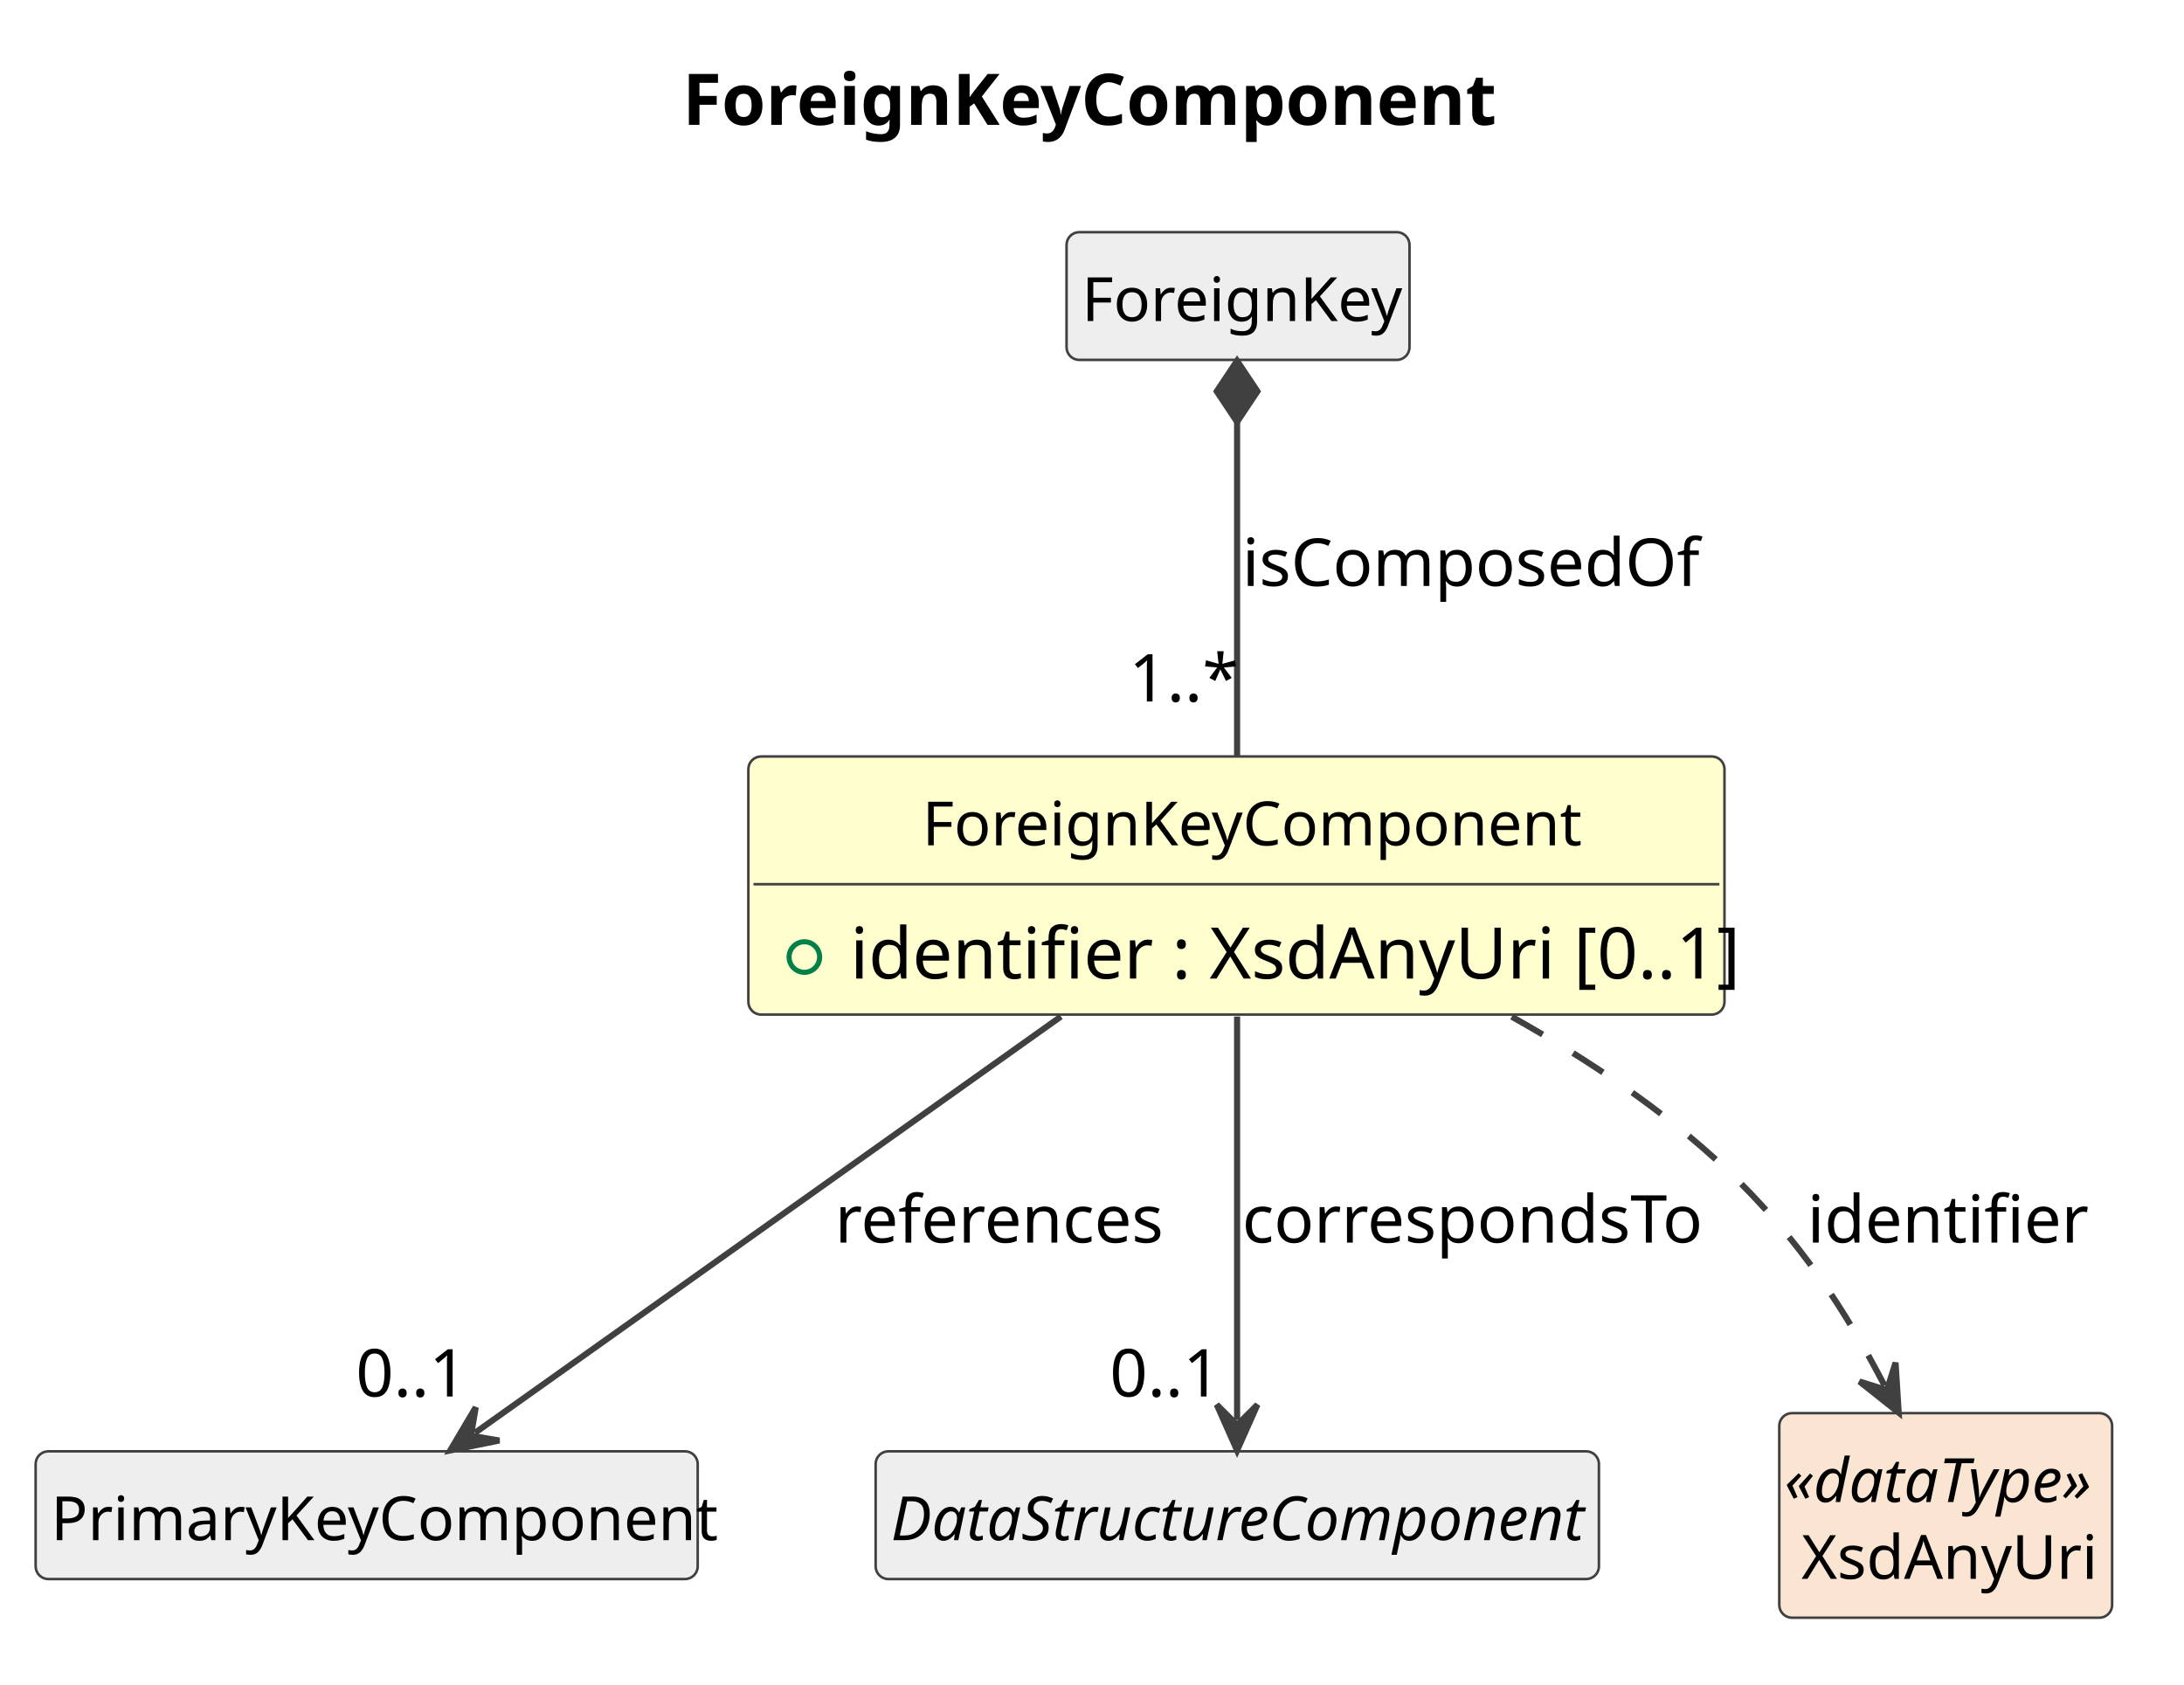
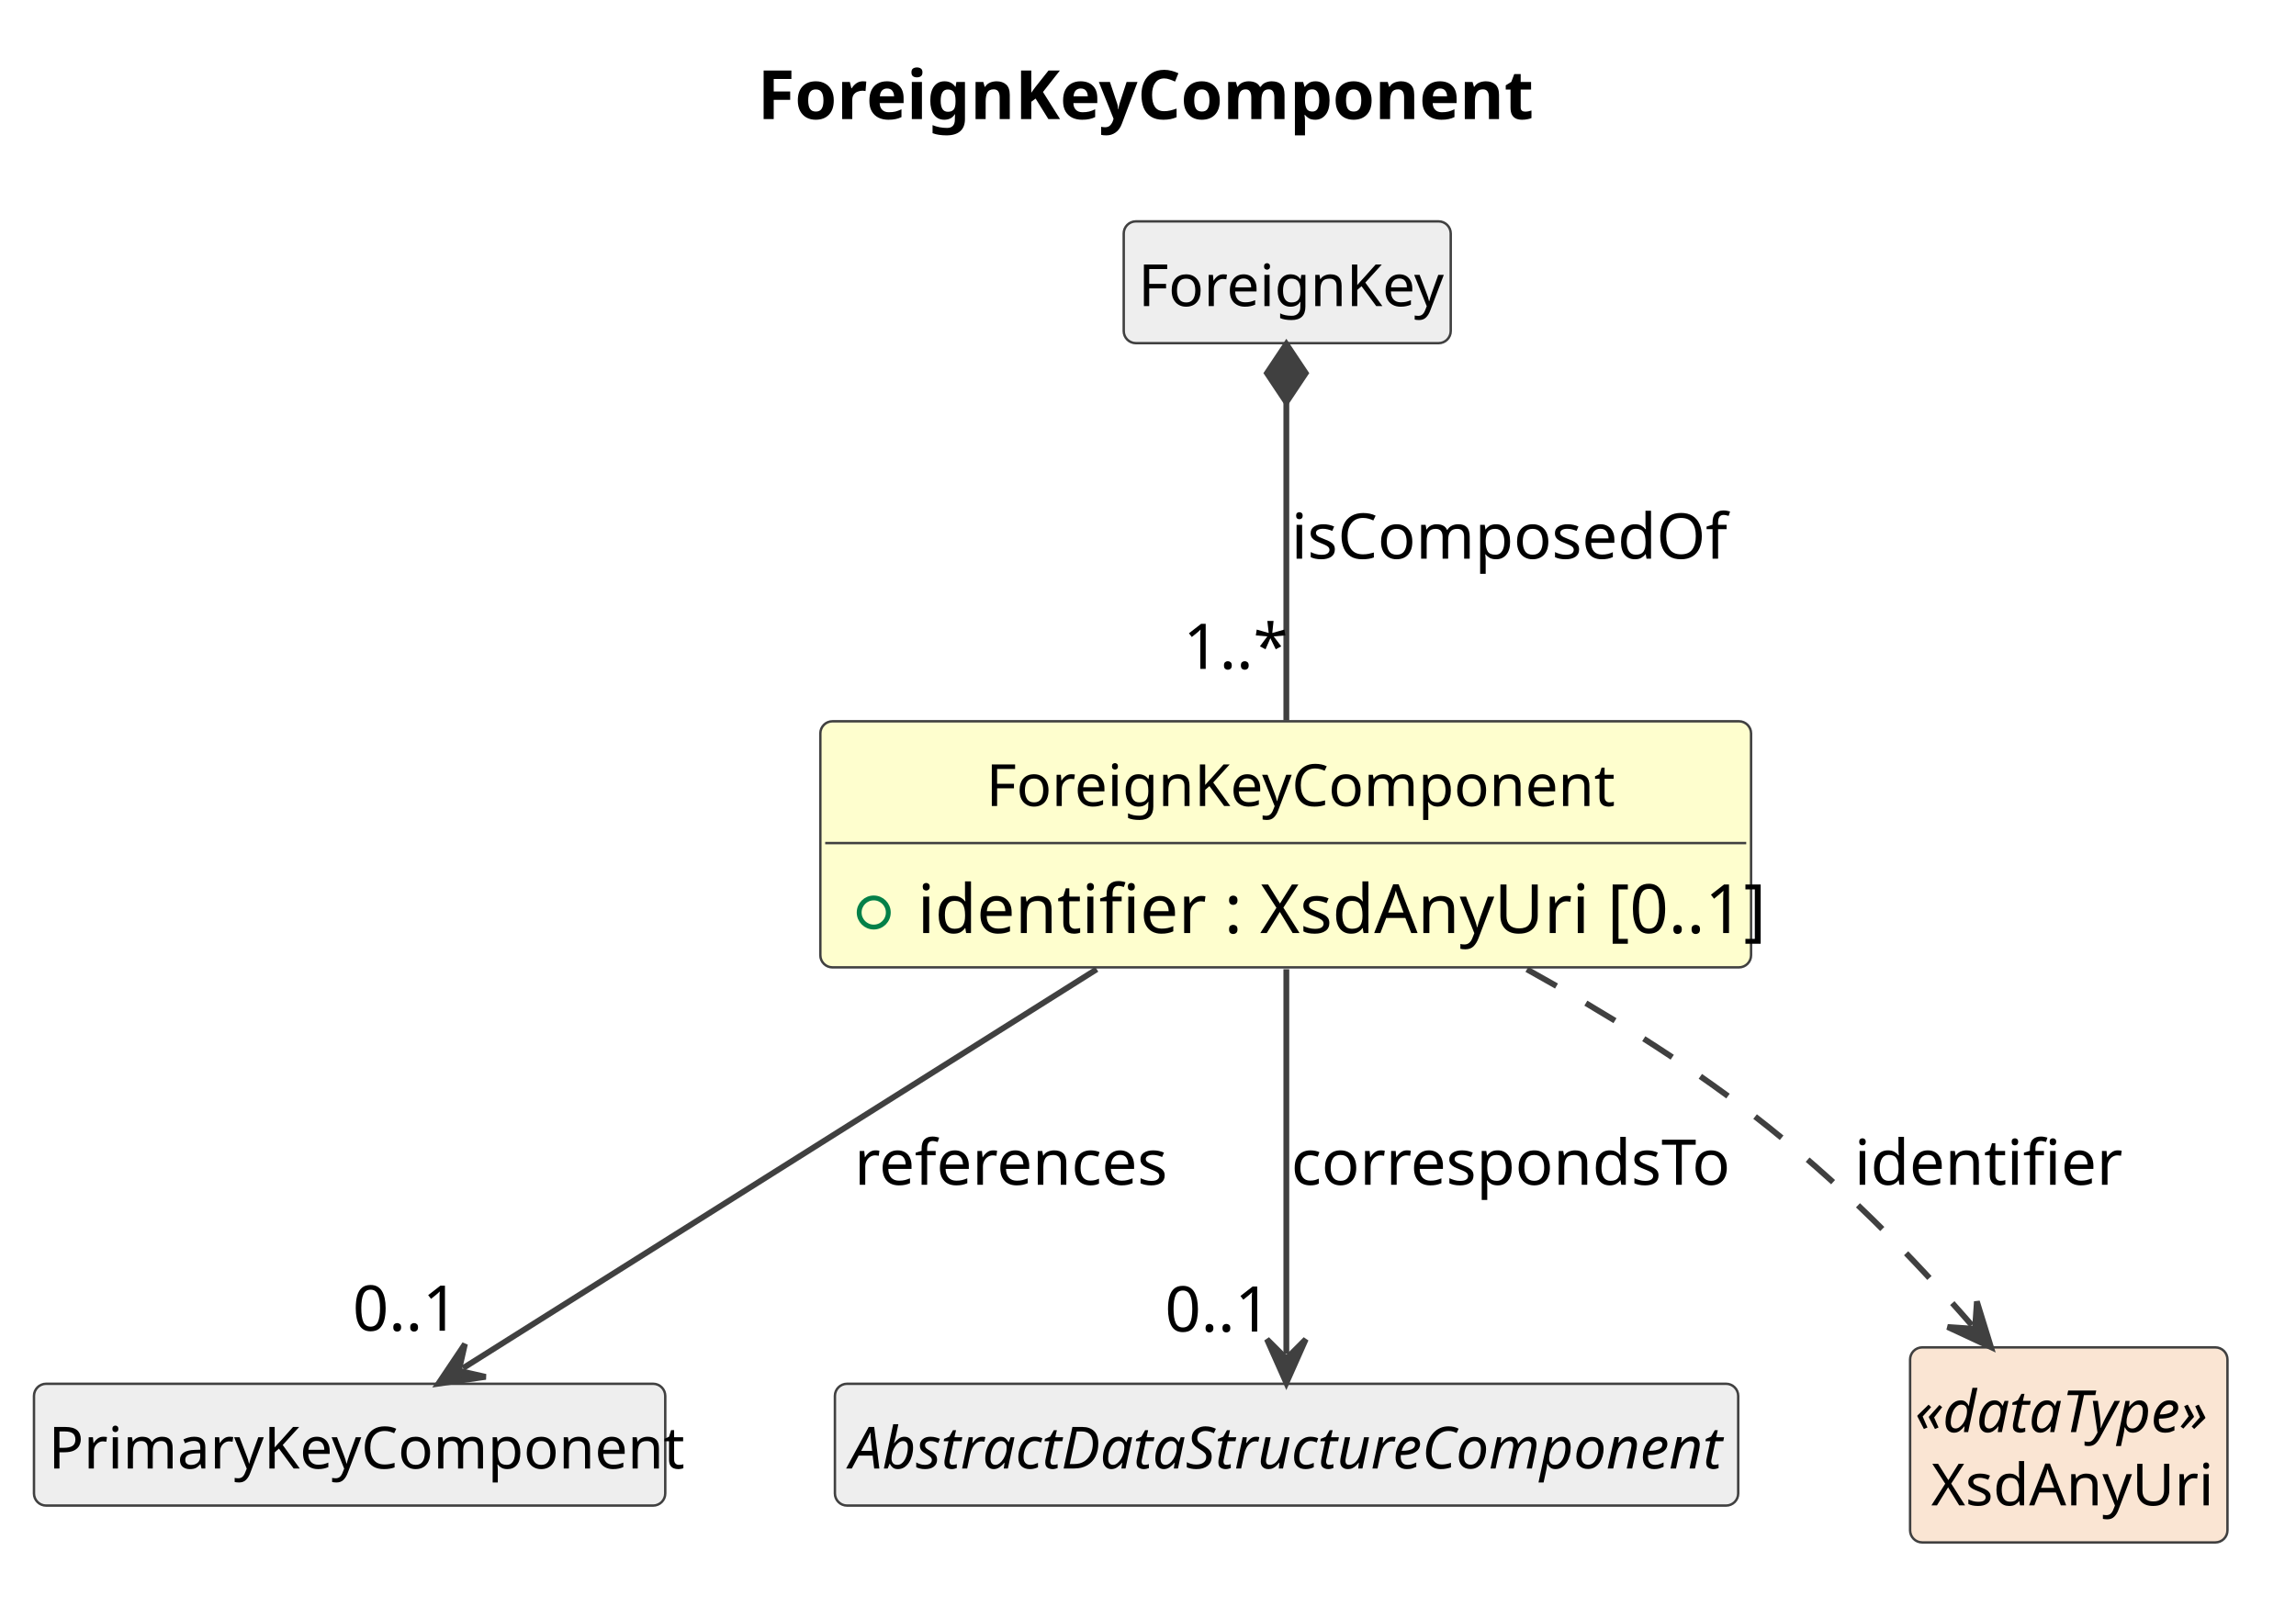
- <svg xmlns="http://www.w3.org/2000/svg" contentStyleType="text/css" data-diagram-type="CLASS" height="331px" preserveAspectRatio="none" style="width:429px;height:331px;background:#FFFFFF;" version="1.1" viewBox="0 0 429 331" width="429px" zoomAndPan="magnify">
+ <svg xmlns="http://www.w3.org/2000/svg" contentStyleType="text/css" data-diagram-type="CLASS" height="331px" preserveAspectRatio="none" style="width:473px;height:331px;background:#FFFFFF;" version="1.1" viewBox="0 0 473 331" width="473px" zoomAndPan="magnify">
  <defs />
  <g>
    <g class="title" data-source-line="1">
-       <text fill="#000000" font-family="sans-serif" font-size="14" font-weight="700" lengthAdjust="spacing" textLength="154.779" x="134.051" y="24.533">ForeignKeyComponent</text>
+       <text fill="#000000" font-family="sans-serif" font-size="14" font-weight="700" lengthAdjust="spacing" textLength="154.779" x="156.051" y="24.533">ForeignKeyComponent</text>
    </g>
    <g class="entity" data-qualified-name="ForeignKeyComponent" data-source-line="12" id="ent0002">
-       <rect fill="#FEFECE" height="50.703" rx="2.5" ry="2.5" style="stroke:#404040;stroke-width:0.5;" width="191.737" x="147" y="148.609" />
-       <text fill="#000000" font-family="sans-serif" font-size="12" lengthAdjust="spacing" textLength="123.404" x="181.167" y="166.066">ForeignKeyComponent</text>
-       <line style="stroke:#404040;stroke-width:0.5;" x1="148" x2="337.737" y1="173.703" y2="173.703" />
+       <rect fill="#FEFECE" height="50.703" rx="2.5" ry="2.5" style="stroke:#404040;stroke-width:0.5;" width="191.737" x="169" y="148.609" />
+       <text fill="#000000" font-family="sans-serif" font-size="12" lengthAdjust="spacing" textLength="123.404" x="203.167" y="166.066">ForeignKeyComponent</text>
+       <line style="stroke:#404040;stroke-width:0.5;" x1="170" x2="359.737" y1="173.703" y2="173.703" />
      <g data-visibility-modifier="PUBLIC_FIELD">
-         <ellipse cx="158" cy="188.008" fill="none" rx="3" ry="3" style="stroke:#038048;stroke-width:1;" />
+         <ellipse cx="180" cy="188.008" fill="none" rx="3" ry="3" style="stroke:#038048;stroke-width:1;" />
      </g>
-       <text fill="#000000" font-family="sans-serif" font-size="14" lengthAdjust="spacing" textLength="165.737" x="167" y="192.236">identifier : XsdAnyUri [0..1]</text>
+       <text fill="#000000" font-family="sans-serif" font-size="14" lengthAdjust="spacing" textLength="165.737" x="189" y="192.236">identifier : XsdAnyUri [0..1]</text>
    </g>
    <g class="entity" data-qualified-name="ForeignKey" data-source-line="15" id="ent0003">
-       <rect fill="#EEEEEE" height="25.094" rx="2.5" ry="2.5" style="stroke:#404040;stroke-width:0.5;" width="67.365" x="209.5" y="45.609" />
-       <text fill="#000000" font-family="sans-serif" font-size="12" lengthAdjust="spacing" textLength="61.365" x="212.5" y="63.066">ForeignKey</text>
+       <rect fill="#EEEEEE" height="25.094" rx="2.5" ry="2.5" style="stroke:#404040;stroke-width:0.5;" width="67.365" x="231.5" y="45.609" />
+       <text fill="#000000" font-family="sans-serif" font-size="12" lengthAdjust="spacing" textLength="61.365" x="234.5" y="63.066">ForeignKey</text>
    </g>
    <g class="entity" data-qualified-name="PrimaryKeyComponent" data-source-line="17" id="ent0005">
      <rect fill="#EEEEEE" height="25.094" rx="2.5" ry="2.5" style="stroke:#404040;stroke-width:0.5;" width="130.049" x="7" y="285.109" />
      <text fill="#000000" font-family="sans-serif" font-size="12" lengthAdjust="spacing" textLength="124.049" x="10" y="302.566">PrimaryKeyComponent</text>
    </g>
-     <g class="entity" data-qualified-name="DataStructureComponent" data-source-line="19" id="ent0007">
-       <rect fill="#EEEEEE" height="25.094" rx="2.5" ry="2.5" style="stroke:#404040;stroke-width:0.5;" width="142.072" x="172" y="285.109" />
-       <text fill="#000000" font-family="sans-serif" font-size="12" font-style="italic" lengthAdjust="spacing" textLength="136.072" x="175" y="302.566">DataStructureComponent</text>
+     <g class="entity" data-qualified-name="AbstractDataStructureComponent" data-source-line="19" id="ent0007">
+       <rect fill="#EEEEEE" height="25.094" rx="2.5" ry="2.5" style="stroke:#404040;stroke-width:0.5;" width="186.088" x="172" y="285.109" />
+       <text fill="#000000" font-family="sans-serif" font-size="12" font-style="italic" lengthAdjust="spacing" textLength="180.088" x="175" y="302.566">AbstractDataStructureComponent</text>
    </g>
    <g class="entity" data-qualified-name="XsdAnyUri" data-source-line="21" id="ent0009">
-       <rect fill="#FAE5D3" height="40.188" rx="2.5" ry="2.5" style="stroke:#404040;stroke-width:0.5;" width="65.381" x="349.5" y="277.609" />
-       <text fill="#000000" font-family="sans-serif" font-size="12" font-style="italic" lengthAdjust="spacing" textLength="63.381" x="350.5" y="295.066">«dataType»</text>
-       <text fill="#000000" font-family="sans-serif" font-size="12" lengthAdjust="spacing" textLength="56.684" x="353.849" y="310.16">XsdAnyUri</text>
+       <rect fill="#FAE5D3" height="40.188" rx="2.5" ry="2.5" style="stroke:#404040;stroke-width:0.5;" width="65.381" x="393.5" y="277.609" />
+       <text fill="#000000" font-family="sans-serif" font-size="12" font-style="italic" lengthAdjust="spacing" textLength="63.381" x="394.5" y="295.066">«dataType»</text>
+       <text fill="#000000" font-family="sans-serif" font-size="12" lengthAdjust="spacing" textLength="56.684" x="397.849" y="310.16">XsdAnyUri</text>
    </g>
    <g class="link" data-entity-1="ent0003" data-entity-2="ent0002" data-link-type="composition" data-source-line="16" id="lnk4">
-       <path codeLine="16" d="M243,82.879 C243,101.079 243,124.469 243,148.439" fill="none" id="ForeignKey-backto-ForeignKeyComponent" style="stroke:#404040;stroke-width:1.2;" />
-       <polygon fill="#404040" points="243,70.879,239,76.879,243,82.879,247,76.879,243,70.879" style="stroke:#404040;stroke-width:1.2;" />
-       <text fill="#000000" font-family="sans-serif" font-size="13" lengthAdjust="spacing" textLength="85.979" x="244" y="115.105">isComposedOf</text>
-       <text fill="#000000" font-family="sans-serif" font-size="13" lengthAdjust="spacing" textLength="19.513" x="221.779" y="137.806">1..*</text>
+       <path codeLine="16" d="M265,82.879 C265,101.079 265,124.469 265,148.439" fill="none" id="ForeignKey-backto-ForeignKeyComponent" style="stroke:#404040;stroke-width:1.2;" />
+       <polygon fill="#404040" points="265,70.879,261,76.879,265,82.879,269,76.879,265,70.879" style="stroke:#404040;stroke-width:1.2;" />
+       <text fill="#000000" font-family="sans-serif" font-size="13" lengthAdjust="spacing" textLength="85.979" x="266" y="115.105">isComposedOf</text>
+       <text fill="#000000" font-family="sans-serif" font-size="13" lengthAdjust="spacing" textLength="19.513" x="243.779" y="137.806">1..*</text>
    </g>
    <g class="link" data-entity-1="ent0002" data-entity-2="ent0005" data-link-type="dependency" data-source-line="18" id="lnk6">
-       <path codeLine="18" d="M208.4,199.699 C171.9,225.629 120.831,261.914 93.321,281.464" fill="none" id="ForeignKeyComponent-to-PrimaryKeyComponent" style="stroke:#404040;stroke-width:1.2;" />
-       <polygon fill="#404040" points="88.43,284.939,98.083,282.986,92.506,282.043,93.449,276.465,88.43,284.939" style="stroke:#404040;stroke-width:1.2;" />
-       <text fill="#000000" font-family="sans-serif" font-size="13" lengthAdjust="spacing" textLength="61.42" x="164" y="244.105">references</text>
-       <text fill="#000000" font-family="sans-serif" font-size="13" lengthAdjust="spacing" textLength="21.684" x="69.89" y="274.346">0..1</text>
+       <path codeLine="18" d="M225.94,199.699 C184.64,225.699 126.338,262.403 95.378,281.893" fill="none" id="ForeignKeyComponent-to-PrimaryKeyComponent" style="stroke:#404040;stroke-width:1.2;" />
+       <polygon fill="#404040" points="90.3,285.089,100.047,283.68,94.531,282.426,95.785,276.909,90.3,285.089" style="stroke:#404040;stroke-width:1.2;" />
+       <text fill="#000000" font-family="sans-serif" font-size="13" lengthAdjust="spacing" textLength="61.42" x="176" y="244.105">references</text>
+       <text fill="#000000" font-family="sans-serif" font-size="13" lengthAdjust="spacing" textLength="21.684" x="72.648" y="274.173">0..1</text>
    </g>
    <g class="link" data-entity-1="ent0002" data-entity-2="ent0007" data-link-type="dependency" data-source-line="20" id="lnk8">
-       <path codeLine="20" d="M243,199.699 C243,225.629 243,259.389 243,278.939" fill="none" id="ForeignKeyComponent-to-DataStructureComponent" style="stroke:#404040;stroke-width:1.2;" />
-       <polygon fill="#404040" points="243,284.939,247,275.939,243,279.939,239,275.939,243,284.939" style="stroke:#404040;stroke-width:1.2;" />
-       <text fill="#000000" font-family="sans-serif" font-size="13" lengthAdjust="spacing" textLength="86.709" x="244" y="244.105">correspondsTo</text>
-       <text fill="#000000" font-family="sans-serif" font-size="13" lengthAdjust="spacing" textLength="21.684" x="217.986" y="274.346">0..1</text>
+       <path codeLine="20" d="M265,199.699 C265,225.629 265,259.389 265,278.939" fill="none" id="ForeignKeyComponent-to-AbstractDataStructureComponent" style="stroke:#404040;stroke-width:1.2;" />
+       <polygon fill="#404040" points="265,284.939,269,275.939,265,279.939,261,275.939,265,284.939" style="stroke:#404040;stroke-width:1.2;" />
+       <text fill="#000000" font-family="sans-serif" font-size="13" lengthAdjust="spacing" textLength="86.709" x="266" y="244.105">correspondsTo</text>
+       <text fill="#000000" font-family="sans-serif" font-size="13" lengthAdjust="spacing" textLength="21.684" x="239.983" y="274.346">0..1</text>
    </g>
    <g class="link" data-entity-1="ent0002" data-entity-2="ent0009" data-link-type="dependency" data-source-line="22" id="lnk10">
-       <path codeLine="22" d="M296.95,199.729 C311.59,207.949 326.76,218.009 339,229.609 C353.55,243.389 362.633,257.741 370.183,272.201" fill="none" id="ForeignKeyComponent-to-XsdAnyUri" style="stroke:#404040;stroke-width:1.2;stroke-dasharray:7,7;" />
-       <polygon fill="#404040" points="372.96,277.519,372.34,267.69,370.646,273.087,365.249,271.393,372.96,277.519" style="stroke:#404040;stroke-width:1.2;" />
-       <text fill="#000000" font-family="sans-serif" font-size="13" lengthAdjust="spacing" textLength="49.137" x="355" y="244.105">identifier</text>
+       <path codeLine="22" d="M314.56,199.719 C330.02,208.309 346.75,218.589 361,229.609 C379.46,243.889 393.776,258.778 406.216,273.038" fill="none" id="ForeignKeyComponent-to-XsdAnyUri" style="stroke:#404040;stroke-width:1.2;stroke-dasharray:7,7;" />
+       <polygon fill="#404040" points="410.16,277.559,407.258,268.148,406.873,273.792,401.229,273.407,410.16,277.559" style="stroke:#404040;stroke-width:1.2;" />
+       <text fill="#000000" font-family="sans-serif" font-size="13" lengthAdjust="spacing" textLength="49.137" x="382" y="244.105">identifier</text>
    </g>
  </g>
</svg>
